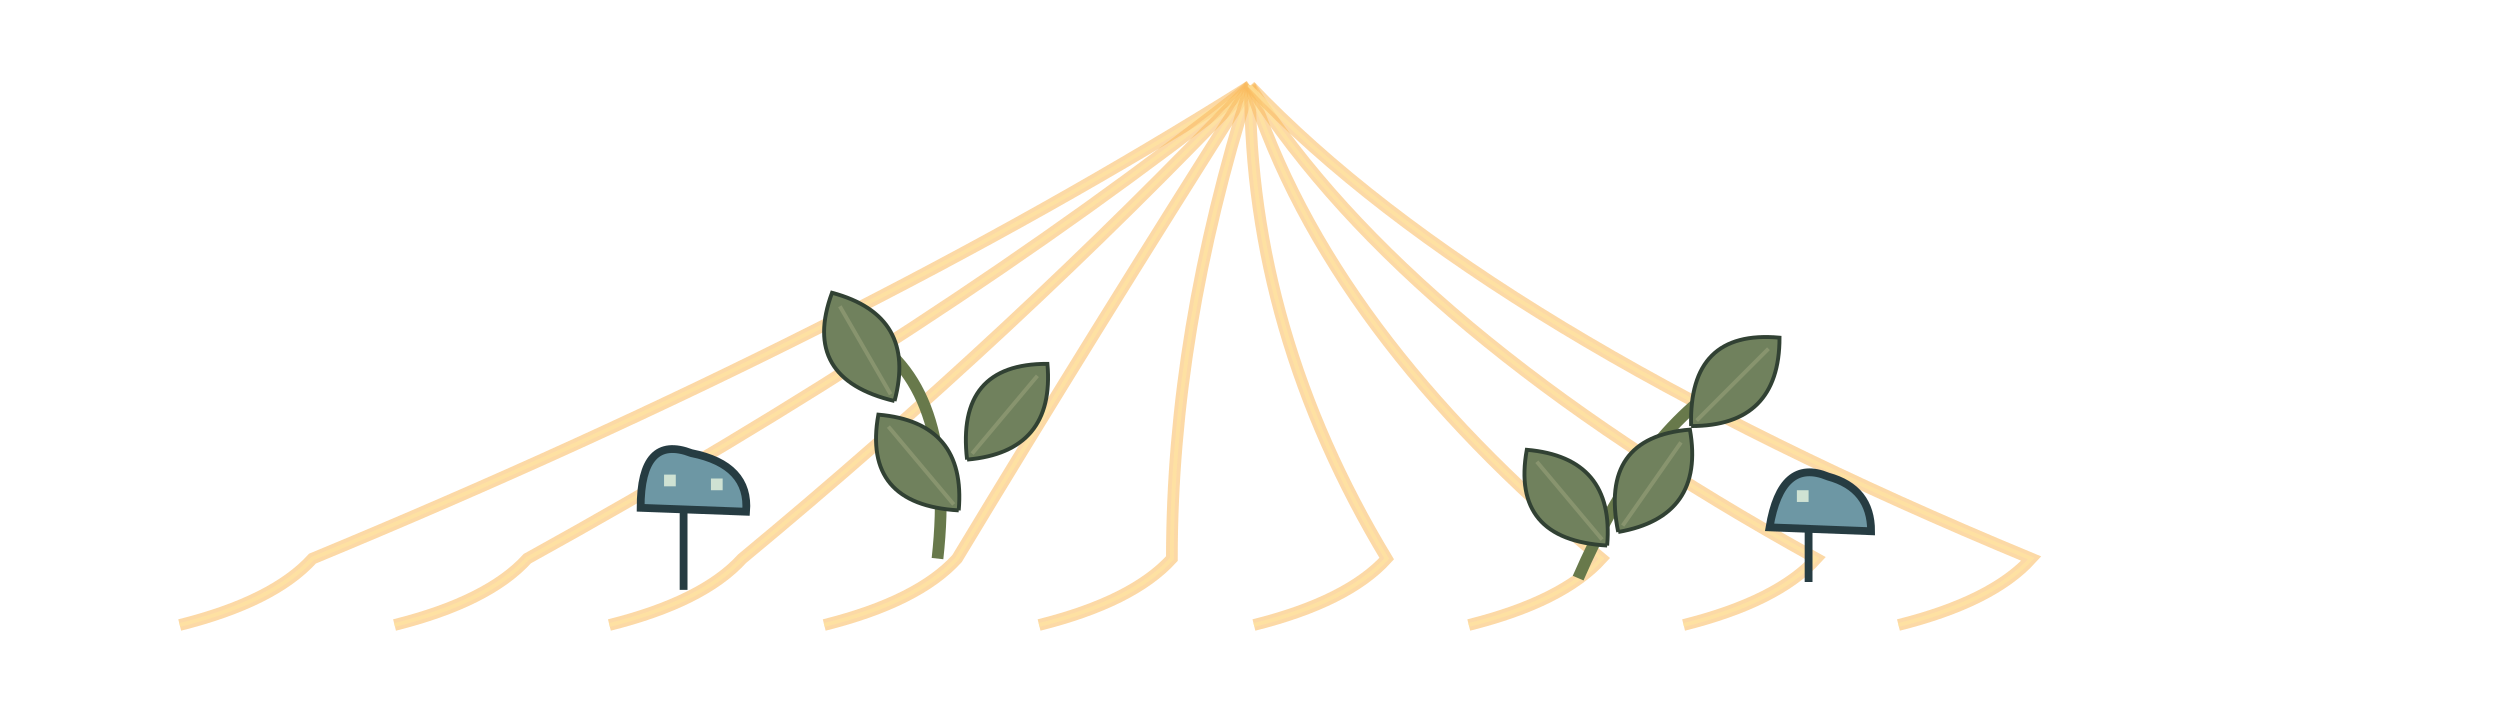
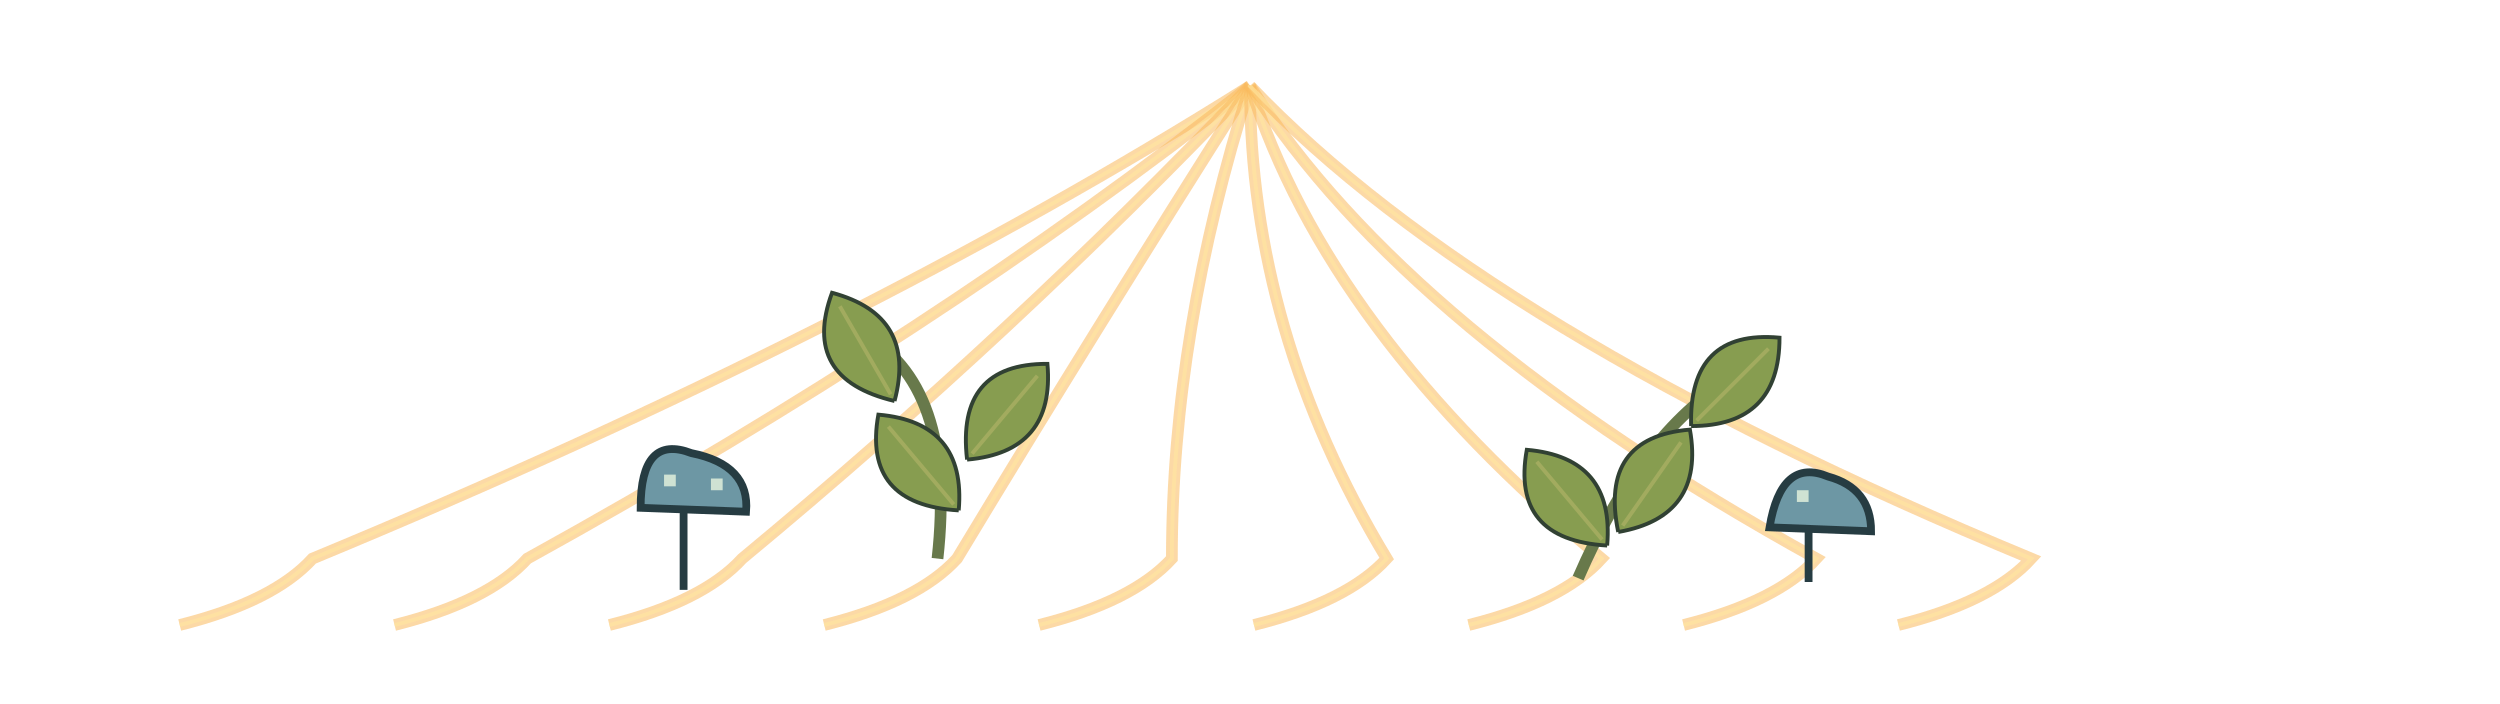
<svg xmlns="http://www.w3.org/2000/svg" width="640" height="180" viewBox="0 0 640 180">
  <path d="M320 22Q220 85 80 143Q70 154 46 160" fill="none" stroke="#f9b95d" stroke-width="3" opacity=".55" />
  <path d="M320 22Q220 85 80 143Q70 154 46 160" fill="none" stroke="#ffe6a0" stroke-width="1" opacity=".6" />
  <path d="M320 22Q240 85 135 143Q125 154 101 160" fill="none" stroke="#f9b95d" stroke-width="3" opacity=".55" />
  <path d="M320 22Q240 85 135 143Q125 154 101 160" fill="none" stroke="#ffe6a0" stroke-width="1" opacity=".6" />
  <path d="M320 22Q260 85 190 143Q180 154 156 160" fill="none" stroke="#f9b95d" stroke-width="3" opacity=".55" />
  <path d="M320 22Q260 85 190 143Q180 154 156 160" fill="none" stroke="#ffe6a0" stroke-width="1" opacity=".6" />
  <path d="M320 22Q280 85 245 143Q235 154 211 160" fill="none" stroke="#f9b95d" stroke-width="3" opacity=".55" />
  <path d="M320 22Q280 85 245 143Q235 154 211 160" fill="none" stroke="#ffe6a0" stroke-width="1" opacity=".6" />
  <path d="M320 22Q300 85 300 143Q290 154 266 160" fill="none" stroke="#f9b95d" stroke-width="3" opacity=".55" />
  <path d="M320 22Q300 85 300 143Q290 154 266 160" fill="none" stroke="#ffe6a0" stroke-width="1" opacity=".6" />
  <path d="M320 22Q320 85 355 143Q345 154 321 160" fill="none" stroke="#f9b95d" stroke-width="3" opacity=".55" />
  <path d="M320 22Q320 85 355 143Q345 154 321 160" fill="none" stroke="#ffe6a0" stroke-width="1" opacity=".6" />
  <path d="M320 22Q340 85 410 143Q400 154 376 160" fill="none" stroke="#f9b95d" stroke-width="3" opacity=".55" />
  <path d="M320 22Q340 85 410 143Q400 154 376 160" fill="none" stroke="#ffe6a0" stroke-width="1" opacity=".6" />
  <path d="M320 22Q360 85 465 143Q455 154 431 160" fill="none" stroke="#f9b95d" stroke-width="3" opacity=".55" />
  <path d="M320 22Q360 85 465 143Q455 154 431 160" fill="none" stroke="#ffe6a0" stroke-width="1" opacity=".6" />
  <path d="M320 22Q380 85 520 143Q510 154 486 160" fill="none" stroke="#f9b95d" stroke-width="3" opacity=".55" />
  <path d="M320 22Q380 85 520 143Q510 154 486 160" fill="none" stroke="#ffe6a0" stroke-width="1" opacity=".6" />
  <path d="M240 143Q245 98 220 85M404 148Q420 111 443 97" fill="none" stroke="#68794b" stroke-width="3" />
  <g transform="translate(239 123) rotate(-40)">
-     <path d="M0 10Q-18-7 0-22Q16-6 0 10" fill="#70815d" stroke="#314133" />
-     <path d="M0 8V-18" stroke="#a0a780" opacity=".5" />
+     <path d="M0 10Q-18-7 0-22Q16-6 0 10" fill="#879d50" stroke="#314133" />
+     <path d="M0 8V-18" stroke="#bdba6d" opacity=".5" />
  </g>
  <g transform="translate(224 94) rotate(-30)">
-     <path d="M0 10Q-18-7 0-22Q16-6 0 10" fill="#70815d" stroke="#314133" />
-     <path d="M0 8V-18" stroke="#a0a780" opacity=".5" />
+     <path d="M0 10Q-18-7 0-22Q16-6 0 10" fill="#879d50" stroke="#314133" />
+     <path d="M0 8V-18" stroke="#bdba6d" opacity=".5" />
  </g>
  <g transform="translate(254 110) rotate(40)">
-     <path d="M0 10Q-18-7 0-22Q16-6 0 10" fill="#70815d" stroke="#314133" />
-     <path d="M0 8V-18" stroke="#a0a780" opacity=".5" />
+     <path d="M0 10Q-18-7 0-22Q16-6 0 10" fill="#879d50" stroke="#314133" />
+     <path d="M0 8V-18" stroke="#bdba6d" opacity=".5" />
  </g>
  <g transform="translate(420 128) rotate(35)">
-     <path d="M0 10Q-18-7 0-22Q16-6 0 10" fill="#70815d" stroke="#314133" />
-     <path d="M0 8V-18" stroke="#a0a780" opacity=".5" />
+     <path d="M0 10Q-18-7 0-22Q16-6 0 10" fill="#879d50" stroke="#314133" />
+     <path d="M0 8V-18" stroke="#bdba6d" opacity=".5" />
  </g>
  <g transform="translate(440 102) rotate(45)">
-     <path d="M0 10Q-18-7 0-22Q16-6 0 10" fill="#70815d" stroke="#314133" />
-     <path d="M0 8V-18" stroke="#a0a780" opacity=".5" />
+     <path d="M0 10Q-18-7 0-22Q16-6 0 10" fill="#879d50" stroke="#314133" />
+     <path d="M0 8V-18" stroke="#bdba6d" opacity=".5" />
  </g>
  <g transform="translate(405 132) rotate(-40)">
-     <path d="M0 10Q-18-7 0-22Q16-6 0 10" fill="#70815d" stroke="#314133" />
-     <path d="M0 8V-18" stroke="#a0a780" opacity=".5" />
+     <path d="M0 10Q-18-7 0-22Q16-6 0 10" fill="#879d50" stroke="#314133" />
+     <path d="M0 8V-18" stroke="#bdba6d" opacity=".5" />
  </g>
  <path d="M175 151V131M164 130Q164 111 177 116Q192 119 191 131Z M463 149V136M453 135Q456 117 468 122Q479 125 479 136Z" fill="#6d97a4" stroke="#263c42" stroke-width="2" />
  <path d="M170 123H173M182 124H185M460 127H463" stroke="#cfe2d3" stroke-width="3" />
</svg>
